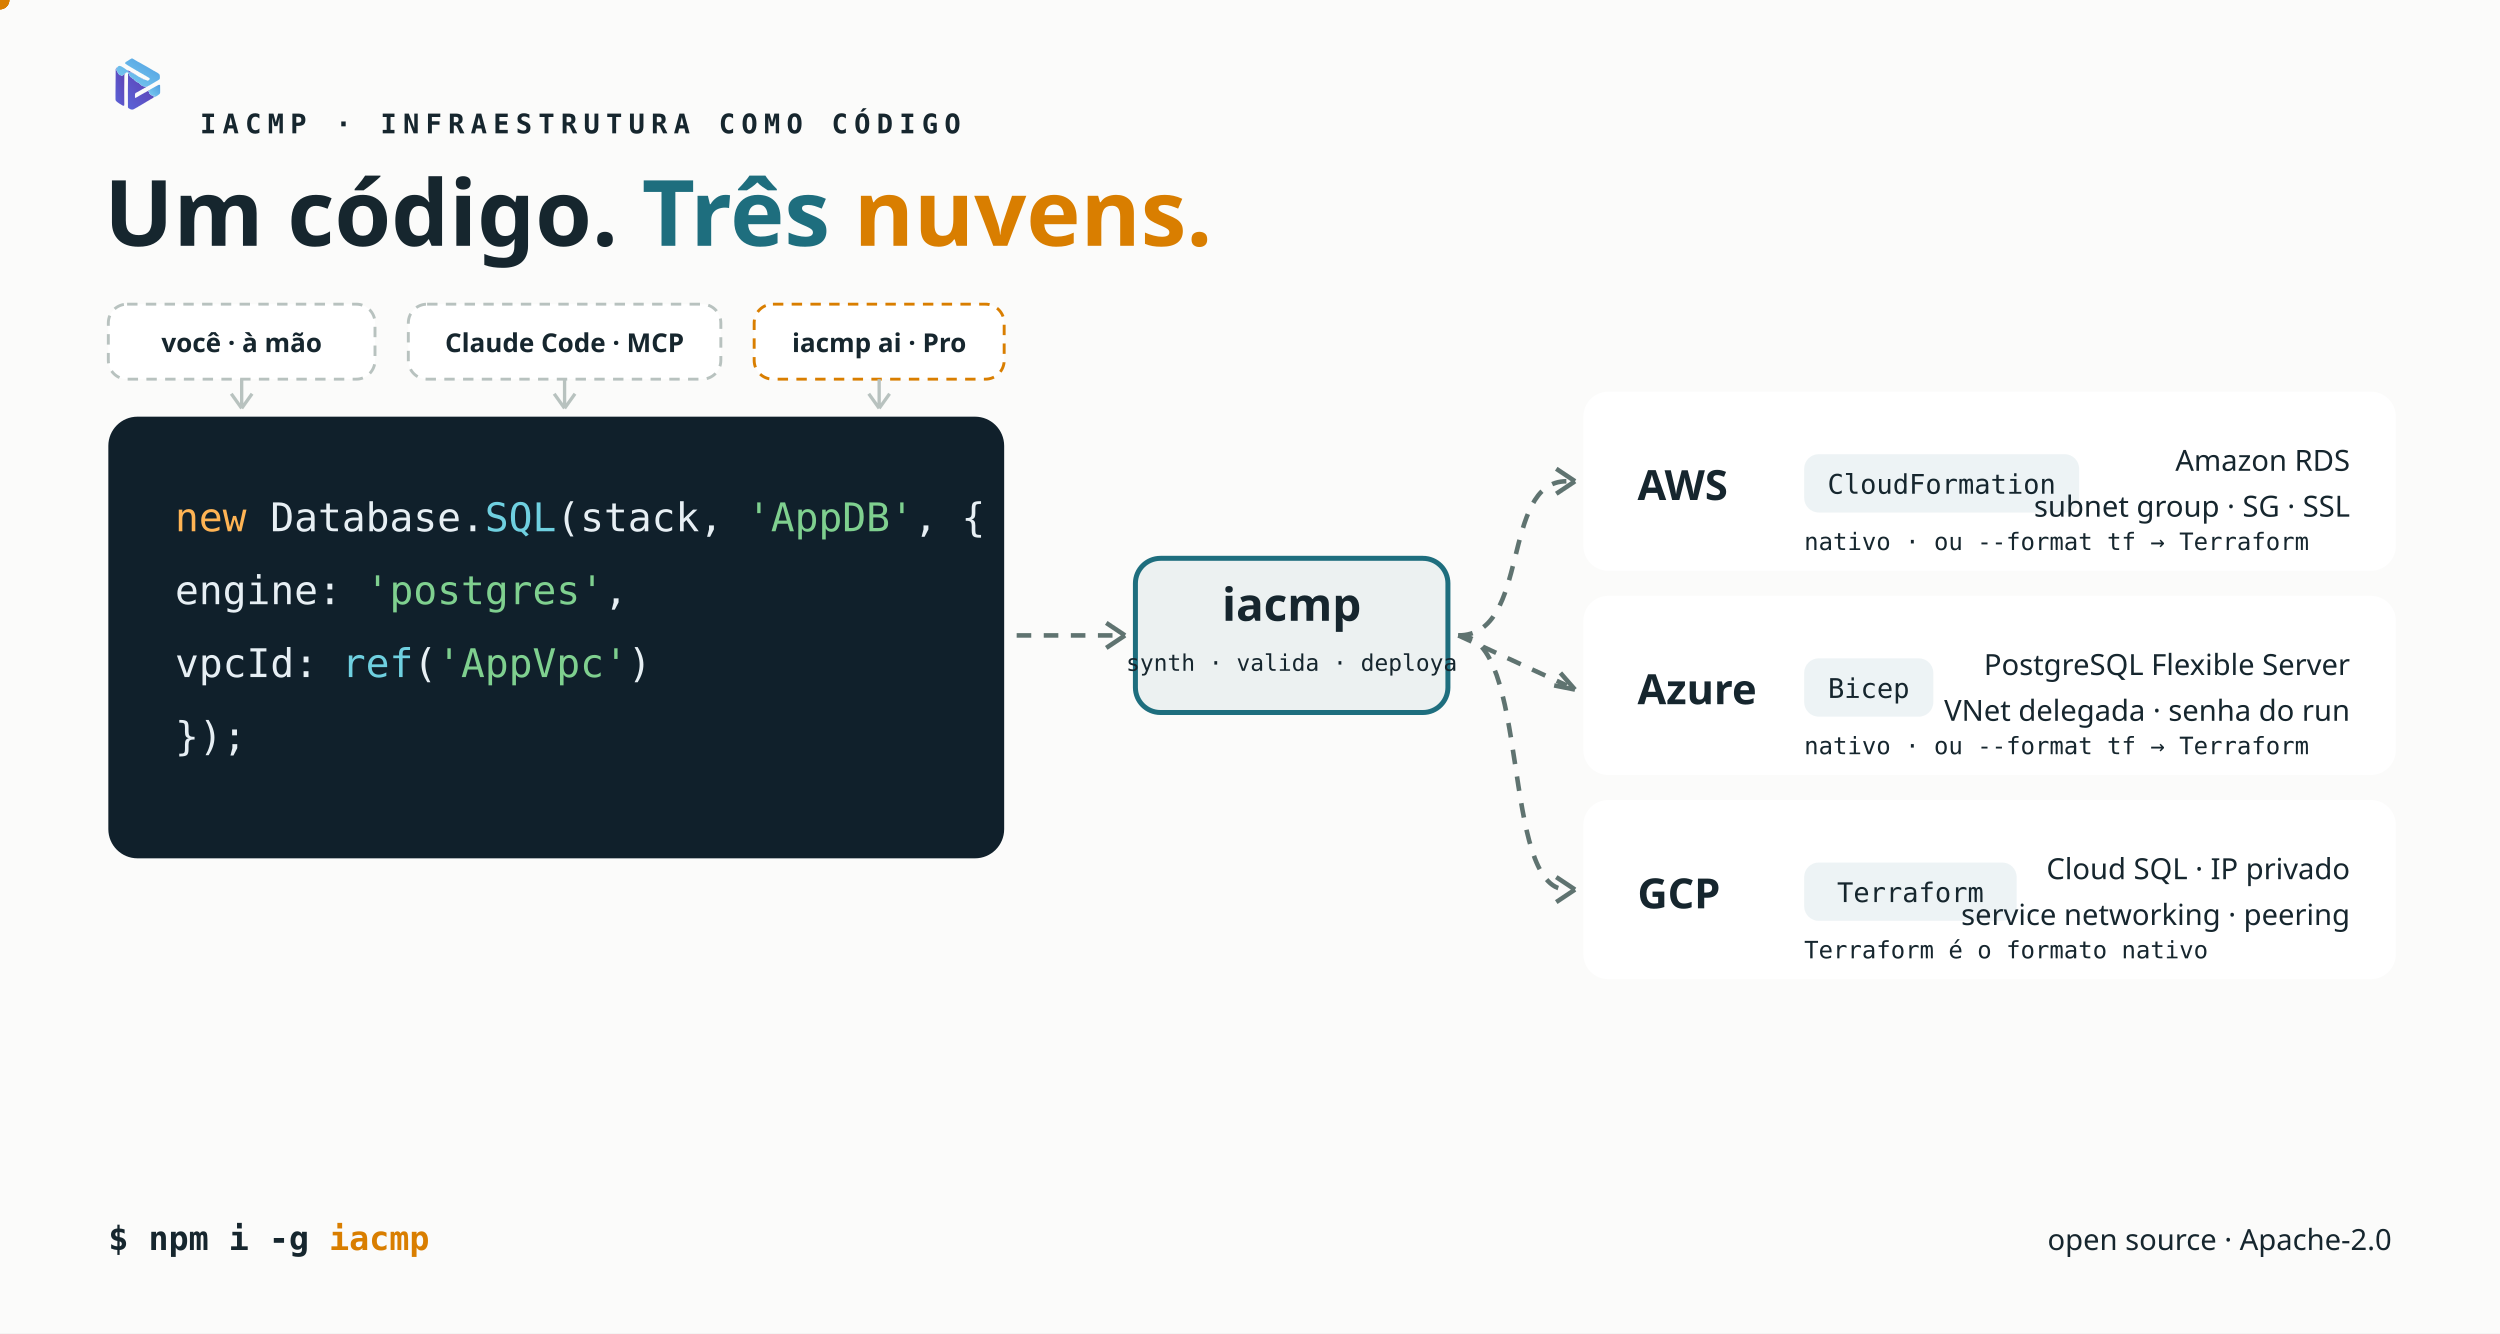
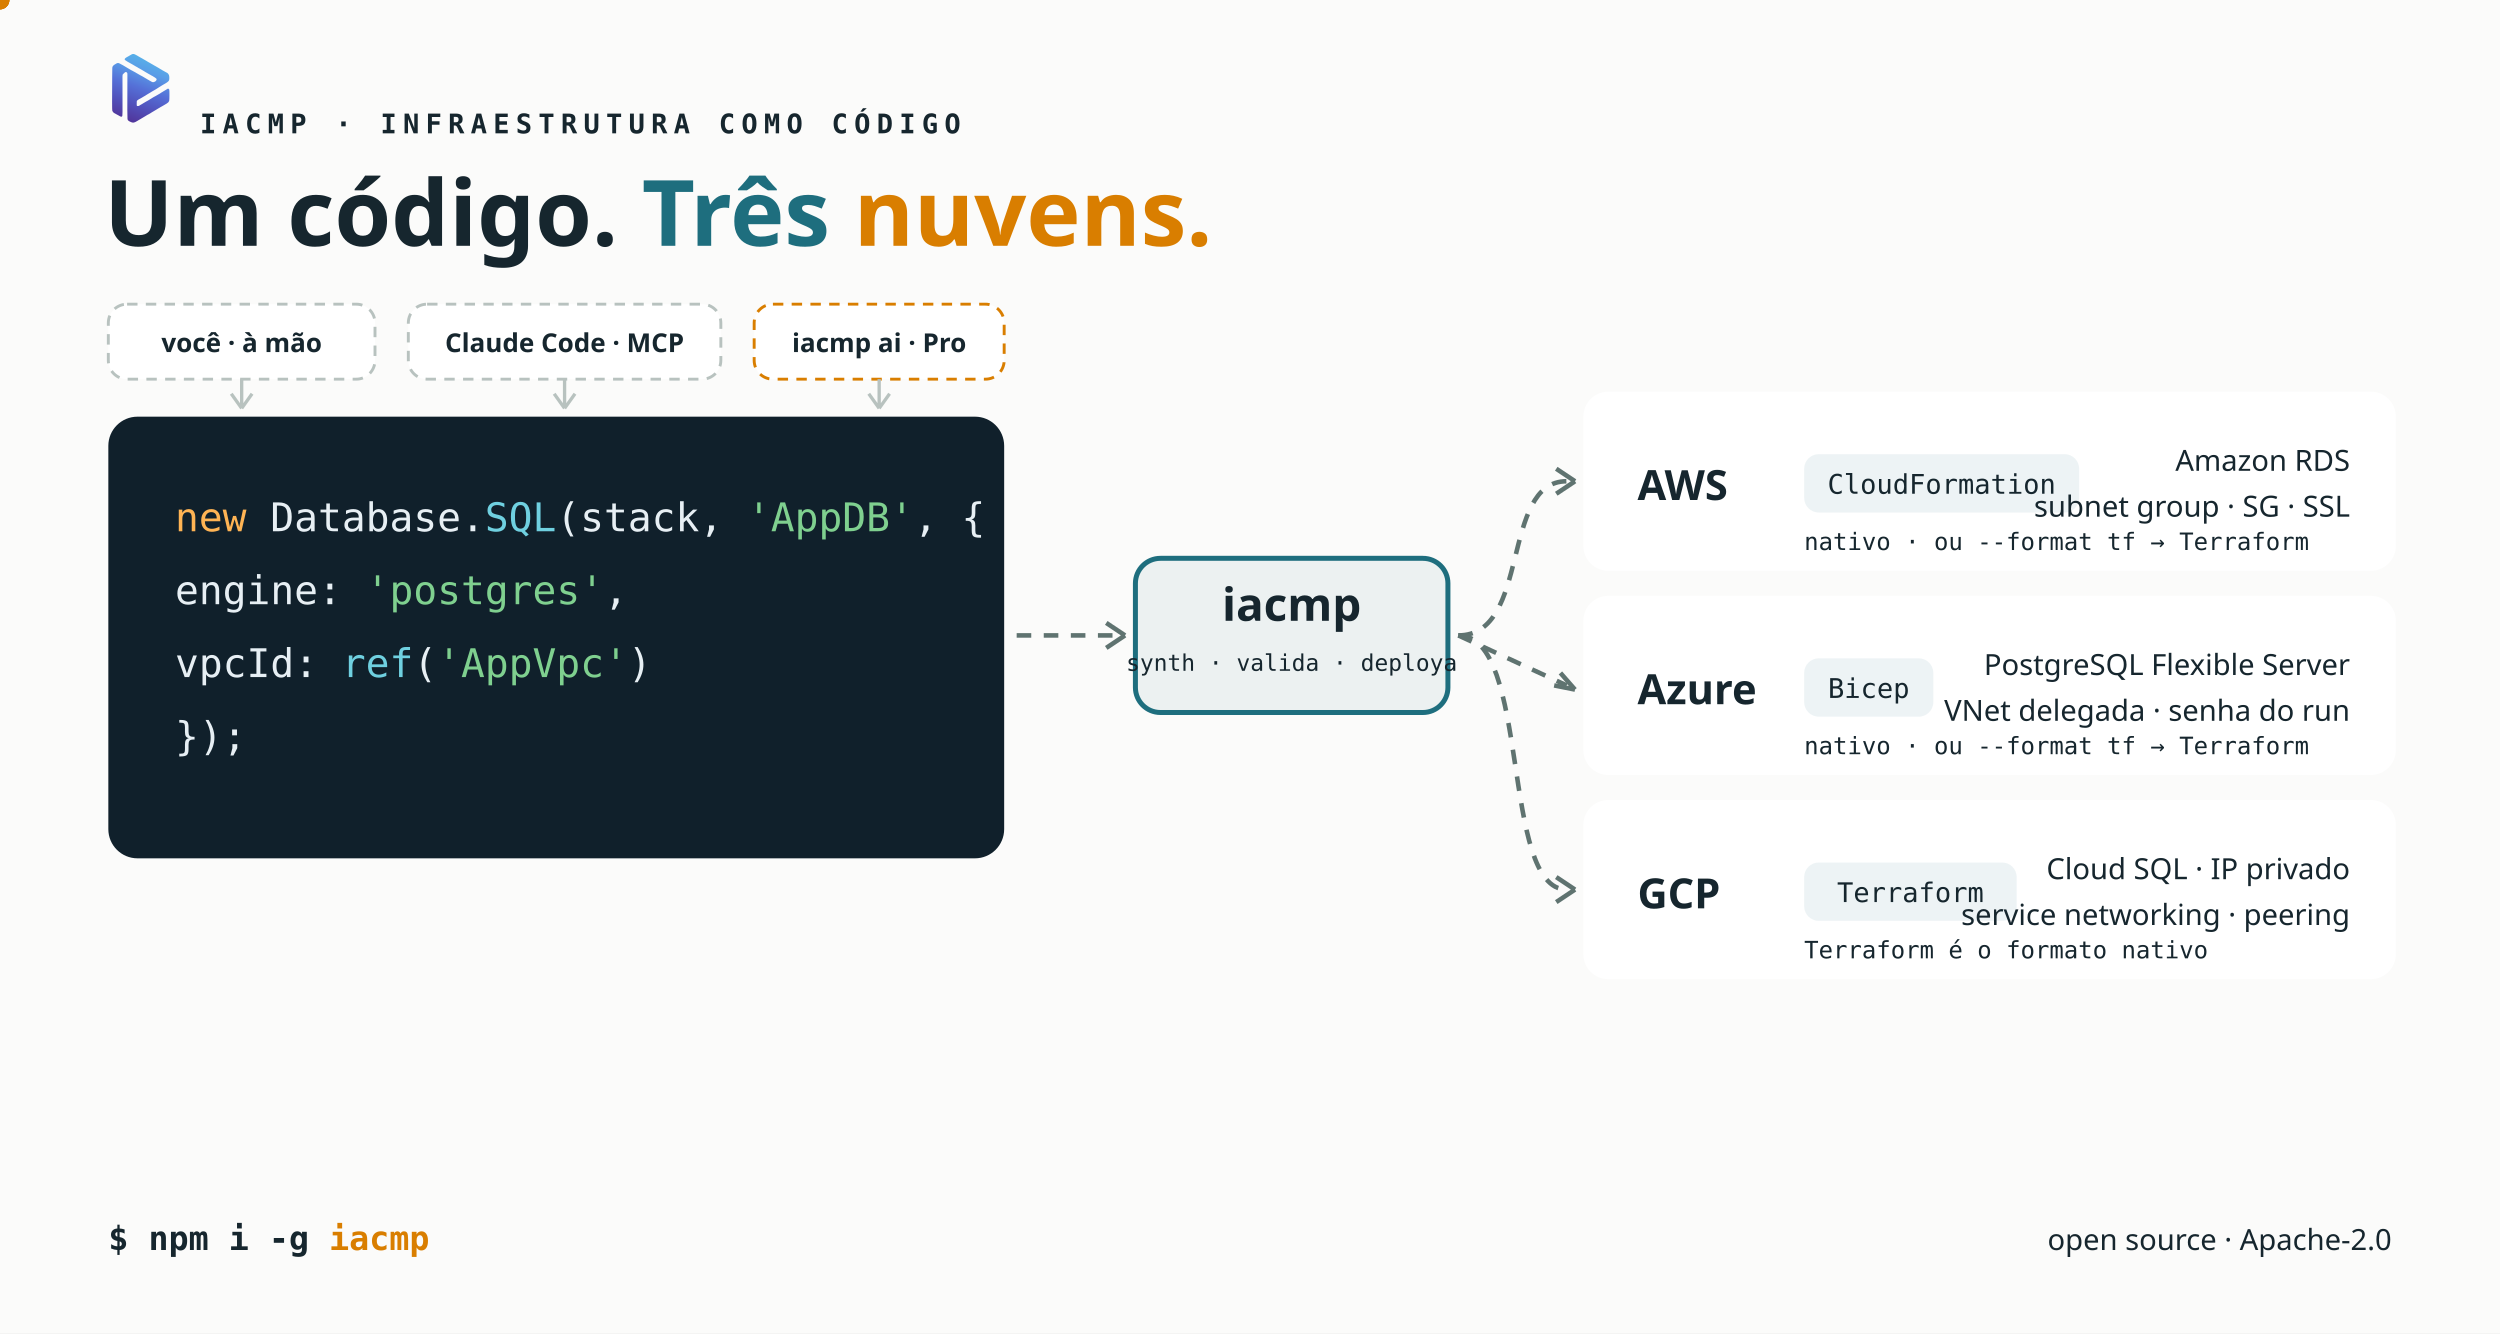
<svg xmlns="http://www.w3.org/2000/svg" viewBox="0 0 1200 640" font-family="'Avenir Next','Segoe UI',system-ui,sans-serif">
  <defs>
-     <linearGradient id="lgBack" x1="0" y1="0" x2="1" y2="1">
-       <stop offset="0" stop-color="#7FD0F2" />
-       <stop offset="1" stop-color="#4D9CE0" />
-     </linearGradient>
-     <linearGradient id="lgFront" x1="0" y1="0" x2="1" y2="1">
-       <stop offset="0" stop-color="#5A63D8" />
-       <stop offset="1" stop-color="#5F3DAE" />
+     <linearGradient id="lgMark" x1="0.65" y1="1" x2="0.35" y2="0">
+       <stop offset="0" stop-color="#56B8E9" />
+       <stop offset="0.25" stop-color="#599DE7" />
+       <stop offset="0.5" stop-color="#5570D7" />
+       <stop offset="0.75" stop-color="#5151BB" />
+       <stop offset="1" stop-color="#51359A" />
    </linearGradient>
  </defs>
  <style>
  .march { stroke-dasharray: 7 6; animation: march 1.5s linear infinite; }
  @keyframes march { to { stroke-dashoffset: -13; } }
  .pulse { fill: #D97E00; }
  .p1 { offset-path: path('M488 305 L 540 305'); animation: tr 3s linear infinite; }
  .p2 { offset-path: path('M700 305 C 735 305 720 231 756 231'); animation: tr 3s linear infinite .4s; }
  .p3 { offset-path: path('M700 305 L 756 329'); animation: tr 3s linear infinite .8s; }
  .p4 { offset-path: path('M700 305 C 735 305 720 427 756 427'); animation: tr 3s linear infinite 1.2s; }
  @keyframes tr { from { offset-distance: 0%; opacity: 0; } 15% { opacity: 1; } 85% { opacity: 1; } to { offset-distance: 100%; opacity: 0; } }
  .card { animation: glow 4.5s ease-in-out infinite; }
  .c2 { animation-delay: .7s; } .c3 { animation-delay: 1.4s; }
  @keyframes glow { 0%, 100% { stroke: #D8DDDB; } 30% { stroke: #1E6E7E; } }
  text { fill: #16262E; }
  .code { fill: #E7EFF4; }
  .mono { font-family: ui-monospace,'SF Mono',Menlo,Consolas,monospace; }
</style>
  <rect width="1200" height="640" fill="#FBFBFA" />
-   <g transform="translate(50,22) scale(0.30)">
+   <g transform="translate(52,24) scale(0.34)">
    <g transform="scale(0.151515)">
-       <g transform="translate(0,804) scale(0.1,-0.1)" fill="url(#lgFront)" stroke="none">
-         <path d="M1347 5755 c-20 -14 -37 -30 -37 -35 0 -5 -20 -32 -45 -59 -26 -31 -46 -64 -49 -83 -6 -40 -21 -1969 -21 -2718 0 -522 1 -547 20 -585 34 -70 196 -217 280 -254 27 -12 62 -37 78 -56 19 -23 48 -42 90 -57 34 -12 79 -38 100 -57 21 -19 67 -49 100 -66 34 -17 80 -42 102 -55 34 -19 48 -22 89 -16 69 11 81 43 71 191 -11 178 -6 2854 6 2980 15 153 37 205 106 256 30 23 51 44 47 47 -4 4 -9 1 -11 -6 -3 -6 -9 -10 -14 -6 -5 3 -9 0 -9 -6 0 -7 -7 -9 -16 -6 -14 5 -44 -14 -44 -29 0 -4 -6 -13 -12 -20 -25 -27 -33 -40 -46 -69 -10 -22 -16 -26 -22 -17 -6 10 -9 8 -15 -8 -3 -12 -11 -19 -16 -16 -5 4 -9 -1 -9 -10 0 -8 -8 -18 -17 -21 -34 -11 -68 -29 -87 -46 -11 -10 -31 -18 -45 -19 -24 0 -24 -1 -6 -9 17 -7 17 -9 3 -9 -10 -1 -18 -7 -19 -13 0 -7 -4 -4 -9 7 -5 11 -9 14 -9 8 -1 -21 -61 -16 -62 5 0 14 -2 14 -9 -3 -5 -11 -9 -15 -9 -9 -1 7 -10 14 -21 17 -12 3 -20 14 -20 26 0 18 -5 20 -60 16 -33 -2 -60 0 -60 6 0 5 -11 9 -25 9 -21 0 -25 5 -25 29 0 22 -6 30 -24 35 -14 3 -26 16 -30 31 -4 14 -11 25 -16 25 -6 0 -10 9 -10 20 0 11 -4 20 -9 20 -5 0 -13 9 -16 20 -3 11 -13 20 -21 20 -8 0 -14 7 -14 15 0 7 -6 18 -13 22 -12 8 -34 62 -42 102 -2 12 -15 32 -29 46 -14 14 -26 33 -26 41 0 8 -7 17 -15 20 -8 3 -17 22 -21 42 -4 21 -11 42 -16 48 -20 26 26 195 63 235 49 51 48 59 -4 24z" />
-         <path d="M2420 5484 c0 -18 50 -49 73 -45 4 0 7 -6 7 -14 0 -8 5 -15 10 -15 6 0 10 -7 10 -15 0 -8 4 -15 8 -15 7 0 12 -21 15 -67 0 -12 12 -27 24 -34 14 -7 21 -19 18 -26 -2 -8 0 -11 5 -8 6 3 11 -6 11 -22 1 -21 3 -23 6 -8 3 11 10 25 15 30 8 7 9 5 5 -7 -12 -33 90 -50 122 -19 10 9 26 11 55 6 23 -4 56 -7 74 -7 23 0 32 -4 33 -16 0 -14 2 -13 9 3 11 27 -13 47 -99 80 -38 14 -77 35 -87 46 -24 27 -85 58 -154 79 -31 9 -76 31 -99 48 -43 31 -61 39 -61 26z" />
-         <path d="M2930 5206 c0 -20 17 -29 23 -14 5 13 11 -18 7 -37 -1 -5 4 -5 11 2 13 13 35 7 62 -15 14 -13 17 -13 18 -1 0 8 5 2 11 -13 7 -20 17 -28 34 -28 16 0 24 -6 24 -17 0 -9 3 -13 7 -10 3 4 12 -2 20 -13 8 -11 20 -20 28 -20 8 0 29 -6 47 -14 48 -21 70 -29 96 -33 44 -7 13 15 -58 42 -40 15 -92 45 -120 69 -28 24 -67 48 -89 54 -21 7 -55 23 -75 37 -43 29 -46 30 -46 11z" />
-         <path d="M2524 5172 c-16 -10 -29 -3523 -14 -3607 16 -84 31 -102 117 -141 41 -19 90 -46 108 -60 96 -73 323 -77 405 -7 22 19 75 48 118 65 46 17 91 43 112 63 20 20 61 43 95 55 69 24 100 43 132 81 14 16 47 35 83 47 33 12 80 37 105 57 24 21 71 48 102 60 32 13 76 40 98 60 23 21 72 49 115 66 48 18 86 41 105 62 17 19 53 42 81 52 52 20 121 63 143 89 7 8 38 25 69 36 31 12 75 38 97 59 24 22 71 49 113 65 52 20 80 37 98 61 17 23 42 39 77 51 73 23 118 48 146 78 13 14 51 35 85 46 34 11 83 38 109 59 26 22 53 41 60 44 6 2 10 7 7 10 -5 5 -21 3 -85 -13 -42 -10 -64 0 -53 24 12 27 35 38 115 56 52 12 65 20 76 52 17 47 -127 65 -218 28 -50 -20 -85 -16 -85 11 0 12 -7 19 -20 19 -13 0 -20 7 -20 20 0 15 -7 20 -25 20 -15 0 -25 6 -25 14 0 8 -13 17 -30 21 -16 4 -32 15 -35 26 -4 10 -15 19 -26 19 -12 0 -19 7 -19 20 0 11 -7 20 -15 20 -8 0 -15 4 -15 9 0 5 -9 12 -19 16 -11 3 -23 15 -26 25 -4 11 -12 17 -21 13 -10 -4 -14 3 -14 26 0 17 4 31 9 31 20 0 42 54 44 105 1 29 -1 51 -5 48 -5 -2 -8 -14 -9 -26 0 -12 -3 -17 -5 -10 -5 11 -86 10 -121 -2 -10 -3 -10 3 0 28 8 18 16 30 20 27 4 -3 14 5 22 18 9 12 21 20 26 17 5 -4 9 1 9 9 0 8 6 19 13 23 8 4 16 16 20 25 10 27 -40 4 -83 -37 -23 -23 -61 -43 -108 -59 -48 -17 -89 -39 -119 -66 -25 -22 -50 -40 -54 -40 -28 0 -127 -48 -158 -76 -21 -18 -64 -43 -97 -55 -32 -12 -85 -41 -116 -65 -32 -23 -80 -50 -107 -59 -27 -9 -69 -33 -93 -54 -24 -21 -72 -49 -107 -62 -40 -15 -78 -38 -100 -61 -23 -23 -61 -46 -106 -63 -38 -14 -86 -38 -105 -54 -127 -101 -150 -75 -150 172 1 246 27 299 175 353 36 13 87 40 112 59 25 19 73 45 106 57 34 12 73 36 92 55 21 21 62 45 111 64 49 19 94 45 121 69 23 22 47 40 52 40 33 0 130 49 172 86 27 24 57 44 67 44 28 1 96 35 135 69 19 18 64 43 98 56 63 25 135 73 124 83 -3 3 -11 0 -17 -6 -7 -7 -22 -12 -35 -12 -13 0 -23 -4 -23 -9 0 -10 -39 -27 -52 -23 -5 1 -8 -2 -8 -8 0 -6 -3 -9 -7 -9 -5 1 -10 0 -13 -1 -43 -16 -150 -24 -150 -11 0 7 -4 10 -9 7 -5 -3 -14 1 -21 8 -12 16 -93 36 -140 36 -17 0 -30 5 -30 10 0 6 -13 10 -30 10 -16 0 -30 5 -30 10 0 6 -12 10 -26 10 -15 0 -38 12 -54 29 -16 16 -32 26 -35 23 -3 -3 -5 0 -5 7 0 20 -51 64 -107 93 -13 6 -23 17 -23 25 0 7 -9 13 -20 13 -13 0 -20 7 -20 20 0 16 -7 20 -35 20 -36 0 -41 9 -36 63 2 14 -6 17 -38 17 -34 0 -41 3 -41 20 0 11 -7 20 -15 20 -8 0 -15 5 -15 10 0 6 -13 10 -29 10 -20 0 -31 6 -34 18 -4 16 -5 16 -6 0 -2 -26 -19 -22 -24 5 -4 22 -4 22 -6 0 -1 -28 -21 -31 -21 -3 0 11 -4 20 -10 20 -5 0 -10 7 -10 15 0 8 -9 15 -20 15 -11 0 -20 5 -20 10 0 6 -9 10 -20 10 -11 0 -20 7 -20 15 0 8 -9 15 -19 15 -10 0 -21 7 -25 15 -3 8 -12 15 -21 15 -8 0 -15 7 -15 15 0 8 -9 15 -20 15 -13 0 -20 7 -20 20 0 13 -7 20 -20 20 -17 0 -20 7 -20 40 0 33 -3 40 -20 40 -11 0 -20 7 -20 15 0 11 -11 15 -40 15 -29 0 -40 4 -40 15 0 8 -9 15 -20 15 -11 0 -20 7 -20 15 0 8 -7 15 -15 15 -8 0 -19 9 -25 20 -6 11 -16 17 -25 14 -10 -4 -15 0 -15 15 0 14 -6 21 -20 21 -13 0 -20 7 -20 20 0 11 -4 20 -10 20 -5 0 -10 9 -10 20 0 17 -7 20 -50 20 -43 0 -50 3 -50 20 0 11 -4 20 -10 20 -5 0 -10 7 -10 16 0 8 -4 13 -9 9 -9 -5 -61 39 -61 52 0 3 -8 13 -18 22 -12 10 -26 53 -40 120 -24 117 -28 124 -48 97 -8 -11 -14 -14 -14 -8 0 7 -7 12 -15 12 -10 0 -15 10 -15 31 0 17 -4 28 -10 24 -9 -5 -15 15 -11 38 1 9 -1 9 -15 -1z" />
-         <path d="M3893 4657 c9 -8 17 -19 17 -26 0 -6 7 -11 15 -11 8 0 15 -7 15 -16 0 -8 5 -12 10 -9 6 3 13 -1 16 -9 3 -9 10 -13 15 -10 5 3 9 0 9 -5 0 -6 8 -11 18 -11 10 0 28 -7 40 -16 12 -8 32 -17 44 -19 13 -3 24 -9 26 -15 2 -5 17 -10 34 -10 44 0 20 24 -45 46 -74 24 -107 42 -147 79 -19 18 -46 36 -60 39 -23 6 -23 6 -7 -7z" />
-       </g>
-       <g transform="translate(0,804) scale(0.1,-0.1)" fill="url(#lgBack)" stroke="none">
-         <path d="M2899 6706 c-20 -7 -51 -24 -70 -39 -19 -14 -69 -42 -110 -61 -46 -20 -82 -44 -93 -60 -10 -17 -47 -41 -94 -62 -42 -19 -93 -50 -112 -69 -19 -18 -61 -43 -92 -55 -51 -19 -70 -32 -74 -50 -2 -12 -25 -66 -34 -82 -26 -45 1 -82 85 -119 28 -12 68 -40 90 -63 23 -23 59 -47 82 -55 24 -8 66 -34 93 -57 28 -24 77 -53 109 -64 36 -14 72 -36 93 -59 23 -24 57 -44 100 -59 38 -14 81 -38 106 -61 23 -21 67 -48 99 -59 32 -12 79 -39 106 -61 26 -22 70 -47 98 -56 31 -11 68 -33 93 -59 31 -30 61 -47 114 -64 54 -17 78 -31 100 -57 18 -23 50 -44 91 -60 35 -13 87 -42 115 -64 28 -22 77 -49 108 -61 32 -12 76 -36 98 -55 22 -18 71 -45 110 -60 43 -16 79 -38 92 -55 26 -31 59 -49 134 -74 32 -10 64 -31 87 -55 23 -25 56 -46 88 -56 27 -9 70 -34 94 -55 25 -22 72 -49 106 -61 117 -43 136 -179 34 -236 -22 -12 -57 -38 -77 -58 -48 -45 -72 -45 -165 5 -41 22 -79 37 -84 34 -5 -3 -9 -1 -9 5 0 5 -11 8 -25 6 -14 -1 -25 2 -25 6 0 5 -3 8 -7 7 -17 -4 -99 25 -116 40 -16 14 -19 14 -27 2 -7 -10 -10 -11 -10 -2 0 7 -15 12 -39 12 -22 0 -41 5 -43 10 -2 6 -13 12 -26 15 -12 2 -32 11 -44 19 -12 9 -30 16 -40 16 -10 0 -18 5 -18 11 0 5 -4 8 -9 5 -5 -3 -12 1 -15 10 -3 8 -10 12 -16 9 -5 -3 -10 1 -10 9 0 9 -7 16 -15 16 -8 0 -15 5 -15 11 0 13 -41 48 -56 49 -6 0 -17 7 -24 15 -7 8 -16 13 -20 10 -5 -3 -11 -1 -15 5 -4 6 -11 8 -16 5 -5 -4 -9 1 -9 9 0 11 -9 16 -29 16 -17 0 -31 6 -35 16 -4 10 -14 14 -26 11 -11 -3 -20 -2 -20 1 0 4 -23 20 -51 35 -28 16 -53 35 -56 43 -3 8 -16 14 -29 14 -17 0 -24 6 -24 20 0 15 -7 20 -25 20 -14 0 -25 5 -25 11 0 5 -4 8 -8 5 -5 -3 -14 3 -22 14 -7 10 -19 16 -25 14 -7 -3 -15 2 -19 11 -3 9 -10 13 -16 10 -5 -3 -10 1 -10 9 0 9 -9 17 -20 17 -28 2 -46 8 -108 35 -18 8 -39 14 -47 14 -8 0 -20 9 -28 20 -8 11 -17 17 -20 13 -4 -3 -7 1 -7 10 0 11 -8 17 -24 17 -17 0 -27 8 -34 28 -6 15 -11 21 -11 13 -1 -12 -4 -12 -18 1 -27 22 -49 28 -62 15 -7 -7 -12 -7 -11 -2 6 29 0 50 -10 35 -8 -12 -11 -11 -17 9 -6 23 -7 24 -14 5 -6 -15 -8 -16 -8 -2 -1 12 -10 16 -33 16 -18 0 -51 3 -74 7 -29 5 -45 3 -55 -6 -32 -31 -134 -14 -122 19 4 12 3 14 -5 7 -5 -5 -12 -19 -15 -30 -3 -15 -5 -13 -6 8 0 16 -5 25 -11 22 -5 -3 -7 0 -5 8 3 7 -4 19 -18 26 -12 7 -24 22 -24 34 -3 46 -8 67 -15 67 -4 0 -8 7 -8 15 0 8 -4 15 -10 15 -5 0 -10 7 -10 15 0 8 -3 14 -7 14 -20 -3 -34 3 -56 25 -14 14 -28 22 -31 19 -3 -4 -17 4 -31 17 -14 13 -25 20 -25 16 0 -4 -10 2 -22 14 -12 11 -25 20 -30 20 -4 0 -26 18 -47 40 -21 22 -59 49 -84 60 -25 11 -69 40 -98 65 -28 24 -65 47 -80 50 -16 4 -56 27 -88 51 -32 24 -66 44 -75 44 -9 0 -16 4 -16 8 0 5 -42 21 -94 36 -94 28 -94 28 -160 6 -37 -12 -72 -28 -80 -35 -7 -8 -16 -11 -20 -8 -3 4 -6 -2 -6 -13 0 -11 -8 -26 -17 -35 -97 -84 -182 -275 -145 -323 5 -6 12 -27 16 -48 4 -20 13 -39 21 -42 8 -3 15 -12 15 -20 0 -8 12 -27 26 -41 14 -14 27 -34 29 -46 8 -40 30 -94 42 -102 7 -4 13 -15 13 -22 0 -8 6 -15 14 -15 8 0 18 -9 21 -20 3 -11 11 -20 16 -20 5 0 9 -9 9 -20 0 -11 4 -20 10 -20 5 0 12 -11 16 -25 4 -15 16 -28 30 -31 18 -5 24 -13 24 -35 0 -24 4 -29 25 -29 14 0 25 -4 25 -9 0 -6 27 -8 60 -6 55 4 60 2 60 -16 0 -12 8 -23 20 -26 11 -3 20 -10 21 -17 0 -6 4 -2 9 9 7 17 9 17 9 3 1 -21 61 -26 62 -5 0 6 4 3 9 -8 5 -11 9 -14 9 -7 1 6 9 12 19 13 14 0 14 2 -3 9 -18 8 -18 9 6 9 14 1 34 9 45 19 19 17 53 35 87 46 9 3 17 13 17 21 0 9 4 14 9 10 5 -3 13 4 16 16 6 16 9 18 15 8 6 -9 12 -5 22 17 7 16 17 34 23 41 5 7 16 19 23 27 6 8 12 18 12 21 0 15 30 34 44 29 9 -3 16 -1 16 6 0 6 5 8 10 5 6 -3 10 -1 10 6 0 6 8 9 20 6 13 -3 20 0 20 9 0 8 5 14 10 14 6 0 24 10 39 21 26 19 33 20 65 9 19 -6 41 -8 47 -4 7 4 10 3 7 -2 -3 -5 -2 -18 3 -29 7 -19 8 -19 8 2 2 39 21 36 21 -2 0 -29 3 -36 15 -31 8 3 14 2 14 -2 -4 -22 2 -42 11 -37 6 4 10 -7 10 -24 0 -21 5 -31 15 -31 8 0 15 -5 15 -12 0 -6 6 -3 14 8 20 27 24 20 48 -97 14 -67 28 -110 40 -120 10 -9 18 -19 18 -22 0 -13 52 -57 61 -52 5 4 9 -1 9 -9 0 -9 5 -16 10 -16 6 0 10 -9 10 -20 0 -17 7 -20 50 -20 43 0 50 -3 50 -20 0 -11 5 -20 10 -20 6 0 10 -9 10 -20 0 -13 7 -20 20 -20 14 0 20 -7 20 -21 0 -15 5 -19 15 -15 9 3 19 -3 25 -14 6 -11 17 -20 25 -20 8 0 15 -7 15 -15 0 -8 9 -15 20 -15 11 0 20 -7 20 -15 0 -11 11 -15 40 -15 29 0 40 -4 40 -15 0 -8 9 -15 20 -15 17 0 20 -7 20 -40 0 -33 3 -40 20 -40 13 0 20 -7 20 -20 0 -13 7 -20 20 -20 11 0 20 -7 20 -15 0 -8 7 -15 15 -15 9 0 18 -7 21 -15 4 -8 15 -15 25 -15 10 0 19 -7 19 -15 0 -8 9 -15 20 -15 11 0 20 -4 20 -10 0 -5 9 -10 20 -10 11 0 20 -7 20 -15 0 -8 5 -15 10 -15 6 0 10 -9 10 -20 0 -27 18 -25 23 2 4 23 4 23 6 1 1 -27 18 -30 24 -5 4 16 5 16 6 0 1 -13 10 -18 31 -18 17 0 30 -4 30 -10 0 -5 7 -10 15 -10 8 0 15 -9 15 -20 0 -17 7 -20 41 -20 32 0 40 -3 38 -17 -5 -54 0 -63 36 -63 28 0 35 -4 35 -20 0 -13 7 -20 20 -20 11 0 20 -6 20 -13 0 -8 10 -19 23 -25 56 -29 107 -73 107 -93 0 -7 2 -10 5 -7 3 3 19 -7 35 -23 16 -17 39 -29 54 -29 14 0 26 -4 26 -10 0 -5 14 -10 30 -10 17 0 30 -4 30 -10 0 -5 13 -10 30 -10 47 0 128 -20 140 -36 7 -7 16 -11 21 -8 5 3 9 0 9 -7 0 -13 107 -5 150 11 3 1 8 2 13 1 4 0 7 3 7 9 0 6 3 9 8 8 13 -4 52 13 52 23 0 5 10 9 23 9 13 0 27 4 33 9 5 6 25 12 44 14 54 7 147 52 183 90 21 22 56 42 101 58 48 16 80 35 104 61 23 24 60 47 103 63 37 15 87 44 112 65 24 21 67 48 95 58 28 11 70 36 93 56 23 19 72 47 109 61 37 14 80 39 96 56 15 16 61 46 102 65 133 64 155 120 143 369 -9 173 -13 191 -66 231 -19 14 -44 42 -56 60 -14 23 -42 46 -82 66 -34 17 -81 46 -106 64 -24 19 -70 43 -102 55 -32 12 -76 37 -98 55 -38 33 -119 74 -146 74 -7 0 -35 19 -61 43 -29 26 -78 55 -119 71 -38 15 -83 40 -100 56 -16 16 -61 43 -98 60 -38 17 -91 48 -118 70 -27 21 -70 45 -96 54 -27 9 -67 34 -91 55 -28 26 -67 48 -109 62 -43 14 -81 36 -108 60 -25 23 -69 48 -112 64 -39 15 -90 42 -112 61 -22 20 -69 47 -103 61 -35 14 -82 41 -106 60 -23 19 -69 45 -102 58 -33 13 -79 38 -101 56 -36 29 -139 78 -164 79 -5 0 -30 18 -54 40 -28 25 -67 47 -109 61 -45 15 -80 35 -112 65 -25 23 -70 52 -99 63 -30 11 -70 33 -90 49 -68 54 -109 67 -162 48z" />
-         <path d="M5724 3902 c-21 -16 -70 -40 -108 -53 -41 -14 -84 -38 -108 -59 -25 -24 -64 -44 -111 -59 -51 -17 -82 -34 -108 -61 -23 -23 -58 -45 -91 -56 -59 -19 -88 -35 -135 -75 -17 -15 -60 -36 -95 -48 -37 -12 -78 -35 -98 -54 -19 -18 -54 -45 -77 -61 -24 -16 -43 -34 -43 -41 0 -7 -7 -15 -15 -19 -8 -3 -15 -13 -15 -21 0 -9 -4 -14 -9 -10 -5 3 -16 -3 -23 -13 -7 -11 -17 -19 -22 -18 -5 0 -15 -13 -23 -31 -10 -25 -10 -31 0 -28 35 12 116 13 121 2 2 -7 5 -2 5 10 1 12 4 24 9 26 4 3 6 -19 5 -48 -2 -51 -24 -105 -44 -105 -5 0 -9 -14 -9 -31 0 -23 4 -30 14 -26 9 4 17 -2 21 -13 3 -10 15 -22 26 -25 10 -4 19 -11 19 -16 0 -5 7 -9 15 -9 8 0 15 -9 15 -20 0 -13 7 -20 19 -20 11 0 22 -9 26 -19 3 -11 19 -22 35 -26 17 -4 30 -13 30 -21 0 -8 10 -14 25 -14 18 0 25 -5 25 -20 0 -13 7 -20 20 -20 13 0 20 -7 20 -19 0 -27 35 -31 85 -11 91 37 235 19 218 -28 -11 -32 -24 -40 -76 -52 -79 -18 -103 -29 -115 -55 -12 -25 30 -41 61 -23 8 4 31 9 51 10 20 2 38 8 40 14 2 7 16 9 30 7 15 -3 26 -1 26 6 0 6 9 11 19 11 11 0 22 4 26 9 3 6 14 8 25 6 10 -2 25 4 32 12 7 9 49 33 94 54 48 22 87 48 97 63 10 14 40 38 69 52 67 34 142 105 170 162 23 47 23 49 21 432 -1 212 -5 400 -8 418 -12 64 -113 82 -181 34z" />
+       <g transform="translate(0,720) scale(0.1,-0.1)" fill="url(#lgMark)" stroke="none">
+         <path d="M2175 6793 c-38 -20 -81 -44 -94 -54 -13 -11 -29 -19 -37 -19 -7 0 -25 -11 -41 -24 -15 -13 -48 -33 -73 -45 -86 -42 -128 -66 -146 -83 -11 -9 -35 -23 -54 -32 -104 -48 -210 -148 -210 -198 0 -45 67 -111 162 -159 22 -11 50 -29 61 -40 12 -10 26 -19 31 -19 6 -1 43 -21 81 -46 39 -24 95 -56 125 -70 30 -14 57 -30 60 -34 3 -4 30 -20 60 -34 69 -33 140 -74 160 -91 8 -7 32 -20 53 -28 20 -9 37 -20 37 -26 0 -5 20 -17 45 -26 25 -10 50 -24 56 -31 6 -7 34 -25 62 -39 29 -14 73 -38 98 -53 26 -15 70 -39 97 -54 28 -15 54 -33 57 -39 4 -6 27 -19 51 -30 24 -10 50 -23 57 -30 12 -11 59 -37 147 -80 25 -12 58 -32 73 -45 16 -13 35 -24 42 -24 7 0 26 -11 42 -24 15 -13 45 -31 65 -39 21 -9 47 -25 60 -36 12 -12 27 -21 34 -21 7 0 25 -11 41 -24 15 -13 48 -34 72 -47 23 -13 64 -36 90 -51 25 -15 66 -38 91 -50 26 -13 59 -33 74 -46 16 -12 34 -22 41 -22 7 0 29 -13 49 -29 20 -16 50 -32 66 -36 16 -3 34 -13 41 -22 7 -8 36 -26 64 -39 27 -14 77 -40 110 -59 33 -18 74 -40 90 -49 17 -8 39 -24 49 -35 11 -12 24 -21 30 -21 6 0 26 -10 45 -23 19 -12 49 -31 66 -42 122 -77 154 -120 140 -191 -11 -64 -96 -161 -155 -179 -14 -4 -41 -17 -60 -29 -52 -31 -172 -30 -217 2 -18 12 -47 28 -65 34 -18 6 -46 22 -61 35 -16 12 -34 23 -41 23 -8 0 -26 10 -42 22 -15 13 -48 33 -74 46 -97 50 -128 68 -145 82 -10 8 -35 24 -56 35 -121 64 -157 85 -168 99 -8 9 -19 16 -26 16 -7 0 -29 14 -50 30 -21 17 -43 30 -49 30 -7 0 -30 13 -52 29 -21 16 -50 32 -64 36 -14 4 -34 15 -45 25 -11 9 -39 24 -61 33 -23 9 -58 27 -79 41 -21 14 -41 26 -45 26 -5 0 -37 18 -71 40 -35 22 -87 52 -116 66 -28 13 -56 31 -62 38 -6 7 -31 21 -56 31 -25 9 -45 20 -45 25 0 4 -24 20 -52 34 -29 15 -75 40 -103 56 -27 16 -78 42 -111 59 -34 16 -64 34 -68 39 -3 6 -23 16 -44 23 -20 6 -46 19 -57 29 -11 9 -36 23 -55 30 -19 7 -44 21 -55 30 -11 10 -38 27 -60 39 -22 12 -65 37 -95 56 -30 19 -73 44 -95 55 -62 33 -129 73 -160 98 -15 12 -33 22 -40 22 -6 0 -29 13 -51 30 -21 16 -44 30 -51 30 -6 0 -24 11 -40 24 -15 13 -48 33 -73 45 -25 12 -72 37 -105 56 -33 18 -82 45 -110 59 -27 14 -57 30 -65 35 -165 101 -249 97 -418 -18 -51 -34 -107 -69 -134 -82 -49 -25 -118 -99 -150 -162 -33 -62 -33 -62 -39 -957 -15 -2024 -11 -3121 10 -3160 10 -19 28 -53 39 -75 31 -63 113 -139 170 -159 14 -5 41 -19 60 -32 19 -13 40 -24 47 -24 7 0 29 -13 50 -30 21 -16 46 -30 55 -30 9 0 34 -13 54 -29 20 -16 50 -32 66 -36 16 -3 34 -13 41 -22 7 -8 36 -26 64 -39 27 -14 73 -38 100 -54 71 -41 112 -40 165 8 48 43 51 190 40 2682 -5 1075 -4 1178 11 1201 28 42 174 187 220 219 77 52 156 31 207 -55 23 -40 23 -40 16 -1270 -10 -1897 -6 -2954 12 -3039 16 -77 59 -136 123 -170 20 -10 43 -24 51 -31 8 -7 30 -17 48 -23 18 -6 45 -20 60 -30 35 -24 190 -72 234 -72 54 0 189 39 228 65 19 13 52 31 72 39 20 9 40 21 43 26 4 6 31 22 60 34 29 13 55 29 59 35 4 6 26 20 49 31 45 23 113 62 168 97 18 13 38 23 43 23 4 0 21 11 38 25 16 14 35 25 42 25 7 0 30 13 51 30 20 16 46 32 58 36 12 4 35 17 50 30 16 13 34 24 41 24 7 0 30 14 51 30 21 17 44 30 51 30 7 0 26 11 42 25 17 14 46 32 64 40 19 7 40 20 47 28 6 8 26 21 44 28 18 7 46 23 63 36 17 13 37 23 45 23 8 0 30 10 48 23 45 29 115 70 169 98 23 13 42 27 42 31 0 5 24 19 53 32 28 12 58 30 66 39 7 10 19 17 25 17 7 0 28 11 47 26 19 14 52 34 74 45 58 29 130 72 152 90 10 9 28 20 40 23 12 4 38 20 58 36 21 17 43 30 50 30 7 0 19 7 26 17 8 9 34 25 59 36 25 11 58 30 73 43 16 13 35 24 42 24 7 0 26 11 42 24 15 13 44 31 63 40 19 9 60 32 90 51 30 19 75 44 100 55 25 12 52 28 61 36 17 15 73 47 146 84 23 11 45 25 49 31 3 6 27 20 53 31 25 10 55 27 66 37 11 10 32 25 46 32 98 53 167 123 194 198 7 20 20 50 29 68 25 49 29 973 4 1019 -50 91 -115 118 -174 72 -29 -24 -69 -50 -144 -93 -25 -14 -70 -41 -100 -60 -30 -19 -77 -46 -105 -61 -49 -26 -60 -33 -147 -92 -25 -18 -51 -32 -57 -32 -6 0 -20 -9 -31 -20 -10 -10 -37 -28 -58 -39 -21 -11 -44 -27 -51 -35 -8 -9 -19 -16 -26 -16 -7 0 -36 -16 -64 -35 -28 -19 -55 -35 -60 -35 -5 0 -22 -11 -38 -24 -15 -13 -45 -28 -65 -35 -20 -7 -42 -19 -50 -28 -7 -9 -31 -24 -53 -35 -22 -10 -71 -37 -110 -58 -38 -22 -89 -48 -111 -59 -23 -11 -45 -24 -48 -30 -4 -6 -26 -19 -49 -29 -23 -10 -48 -26 -56 -35 -7 -10 -19 -17 -25 -17 -13 0 -105 -56 -148 -89 -15 -12 -42 -28 -61 -36 -18 -7 -39 -20 -46 -28 -6 -8 -26 -21 -44 -28 -18 -7 -45 -23 -60 -36 -16 -13 -34 -23 -40 -23 -7 0 -28 -10 -46 -23 -54 -34 -122 -74 -166 -96 -22 -11 -55 -31 -74 -45 -19 -15 -40 -26 -47 -26 -7 0 -26 -11 -42 -25 -17 -14 -35 -25 -40 -25 -6 0 -24 -11 -40 -25 -16 -13 -49 -34 -73 -45 -24 -11 -69 -36 -99 -55 -30 -19 -71 -43 -90 -55 -19 -11 -47 -30 -62 -42 -22 -17 -44 -22 -110 -26 -129 -6 -123 -18 -123 248 0 223 0 223 60 277 33 30 78 64 100 75 91 45 144 74 158 86 16 14 63 40 155 87 29 15 55 31 58 36 2 5 24 18 47 29 45 23 113 62 168 97 18 13 39 23 45 23 6 0 21 11 34 25 13 14 29 25 36 25 7 0 26 11 42 25 17 14 46 32 64 40 19 7 40 20 47 28 6 8 26 21 44 28 18 7 40 19 50 28 23 19 97 63 154 91 23 11 45 25 48 31 4 5 32 23 63 40 99 53 144 79 170 99 13 11 30 20 38 20 7 0 26 11 42 25 17 14 34 25 39 25 5 0 32 15 60 33 28 17 66 41 85 52 18 11 47 29 64 40 41 27 86 56 125 80 31 19 55 35 126 80 18 11 44 28 60 37 15 10 71 45 123 78 52 33 115 70 140 83 26 12 59 32 74 45 16 12 34 22 41 22 6 0 29 13 51 30 21 16 44 30 51 30 6 0 25 11 41 25 17 14 45 32 64 39 18 8 42 24 52 35 11 12 23 21 29 21 23 0 129 106 157 157 45 84 46 379 2 495 -45 117 -133 212 -230 249 -14 5 -36 18 -51 28 -14 10 -37 22 -51 26 -14 4 -34 16 -45 26 -11 10 -38 25 -60 34 -22 10 -49 25 -60 35 -11 10 -37 23 -57 29 -20 7 -42 19 -50 28 -7 9 -31 24 -53 35 -22 10 -65 34 -95 53 -30 19 -73 44 -95 56 -22 12 -53 32 -68 45 -16 13 -34 24 -40 24 -7 0 -30 14 -51 30 -22 17 -45 30 -52 30 -7 0 -25 10 -41 23 -15 13 -44 29 -63 37 -19 8 -48 24 -63 37 -16 13 -34 23 -41 23 -8 0 -26 10 -41 22 -30 23 -83 53 -160 91 -28 14 -57 32 -64 40 -7 9 -25 19 -41 22 -16 4 -46 20 -66 36 -20 16 -41 29 -47 29 -6 0 -24 11 -41 24 -17 13 -42 27 -55 31 -14 4 -42 20 -64 36 -22 16 -46 29 -53 29 -7 0 -25 10 -41 23 -15 13 -42 29 -60 36 -18 7 -37 19 -44 27 -6 7 -34 25 -62 39 -94 48 -133 70 -162 93 -15 12 -33 22 -41 22 -7 0 -25 11 -41 24 -15 13 -48 33 -73 45 -56 27 -100 52 -148 83 -54 34 -90 55 -149 82 -28 14 -54 30 -57 35 -4 6 -28 20 -54 31 -25 11 -49 25 -52 29 -3 5 -29 21 -59 37 -29 16 -74 41 -100 56 -215 124 -306 139 -436 71z" />
      </g>
    </g>
  </g>
  <text x="96" y="64" class="mono" font-size="13" letter-spacing="3" font-weight="600" fill="#1E6E7E">IACMP · INFRAESTRUTURA COMO CÓDIGO</text>
  <text x="50" y="118" font-size="44" font-weight="700">Um código. <tspan fill="#1E6E7E">Três</tspan>
    <tspan fill="#D97E00">nuvens.</tspan>
  </text>
  <g font-size="12.5" font-weight="600">
    <rect x="52" y="146" width="128" height="36" rx="9" fill="#fff" stroke="#B8C2BF" stroke-width="1.4" stroke-dasharray="5 4" />
    <text x="116" y="169" text-anchor="middle" fill="#44555C">você · à mão</text>
    <rect x="196" y="146" width="150" height="36" rx="9" fill="#fff" stroke="#B8C2BF" stroke-width="1.4" stroke-dasharray="5 4" />
    <text x="271" y="169" text-anchor="middle" fill="#44555C">Claude Code · MCP</text>
    <rect x="362" y="146" width="120" height="36" rx="9" fill="#fff" stroke="#D97E00" stroke-width="1.4" stroke-dasharray="5 4" />
    <text x="422" y="169" text-anchor="middle" fill="#44555C">iacmp ai · Pro</text>
  </g>
  <g stroke="#B8C2BF" stroke-width="1.6" fill="none">
    <path d="M116 182 v 14 M116 196 l -5 -7 M116 196 l 5 -7" />
    <path d="M271 182 v 14 M271 196 l -5 -7 M271 196 l 5 -7" />
    <path d="M422 182 v 14 M422 196 l -5 -7 M422 196 l 5 -7" />
  </g>
  <rect x="52" y="200" width="430" height="212" rx="14" fill="#10202B" />
  <text x="84" y="255" class="mono code" font-size="19">
    <tspan fill="#FFB454">new</tspan> Database.<tspan fill="#6FD0E0">SQL</tspan>(stack, <tspan fill="#7FD08F">'AppDB'</tspan>, {</text>
  <text x="84" y="290" class="mono code" font-size="19">  engine: <tspan fill="#7FD08F">'postgres'</tspan>,</text>
  <text x="84" y="325" class="mono code" font-size="19">  vpcId: <tspan fill="#6FD0E0">ref</tspan>(<tspan fill="#7FD08F">'AppVpc'</tspan>)</text>
  <text x="84" y="360" class="mono code" font-size="19">});</text>
  <rect x="545" y="268" width="150" height="74" rx="12" fill="rgba(30,110,126,.07)" stroke="#1E6E7E" stroke-width="2.4" />
  <text x="620" y="298" font-size="22" font-weight="700" fill="#1E6E7E" text-anchor="middle">iacmp</text>
  <text x="620" y="322" class="mono" font-size="11" fill="#44555C" text-anchor="middle">synth · valida · deploya</text>
  <g stroke="#5F7370" stroke-width="2.2" fill="none">
    <path class="march" d="M488 305 L 536 305" />
    <path d="M540 305 l -9 -6 M540 305 l -9 6" />
    <path class="march" d="M700 305 C 735 305 720 231 752 231" />
    <path d="M756 231 l -9 -6 M756 231 l -9 6" />
    <path class="march" d="M700 305 L 752 329" />
    <path d="M756 331 l -10 -2 M756 331 l -7 -8" />
    <path class="march" d="M700 305 C 735 305 720 427 752 427" />
    <path d="M756 427 l -9 -6 M756 427 l -9 6" />
  </g>
  <circle class="pulse p1" r="4.5" />
  <circle class="pulse p2" r="4.5" />
  <circle class="pulse p3" r="4.5" />
  <circle class="pulse p4" r="4.5" />
  <g>
    <rect class="card" x="760" y="188" width="390" height="86" rx="12" fill="#fff" stroke-width="1.8" />
    <text x="786" y="240" font-size="20" font-weight="700">AWS</text>
    <rect x="866" y="218" width="132" height="28" rx="7" fill="rgba(30,110,126,.08)" />
    <text x="932" y="237" class="mono" font-size="13" fill="#1E6E7E" text-anchor="middle">CloudFormation</text>
    <text x="1128" y="226" font-size="14" fill="#44555C" text-anchor="end">Amazon RDS</text>
    <text x="1128" y="248" font-size="14" fill="#44555C" text-anchor="end">subnet group · SG · SSL</text>
    <text x="866" y="264" class="mono" font-size="11.5" fill="#6E7F7B">nativo · ou --format tf → Terraform</text>
  </g>
  <g>
    <rect class="card c2" x="760" y="286" width="390" height="86" rx="12" fill="#fff" stroke-width="1.8" />
    <text x="786" y="338" font-size="20" font-weight="700">Azure</text>
    <rect x="866" y="316" width="62" height="28" rx="7" fill="rgba(30,110,126,.08)" />
    <text x="897" y="335" class="mono" font-size="13" fill="#1E6E7E" text-anchor="middle">Bicep</text>
    <text x="1128" y="324" font-size="14" fill="#44555C" text-anchor="end">PostgreSQL Flexible Server</text>
    <text x="1128" y="346" font-size="14" fill="#44555C" text-anchor="end">VNet delegada · senha do run</text>
    <text x="866" y="362" class="mono" font-size="11.5" fill="#6E7F7B">nativo · ou --format tf → Terraform</text>
  </g>
  <g>
    <rect class="card c3" x="760" y="384" width="390" height="86" rx="12" fill="#fff" stroke-width="1.8" />
    <text x="786" y="436" font-size="20" font-weight="700">GCP</text>
    <rect x="866" y="414" width="102" height="28" rx="7" fill="rgba(30,110,126,.08)" />
    <text x="917" y="433" class="mono" font-size="13" fill="#1E6E7E" text-anchor="middle">Terraform</text>
    <text x="1128" y="422" font-size="14" fill="#44555C" text-anchor="end">Cloud SQL · IP privado</text>
    <text x="1128" y="444" font-size="14" fill="#44555C" text-anchor="end">service networking · peering</text>
    <text x="866" y="460" class="mono" font-size="11.5" fill="#6E7F7B">Terraform é o formato nativo</text>
  </g>
  <text x="52" y="600" class="mono" font-size="16" font-weight="600">$ npm i -g <tspan fill="#D97E00" font-weight="700">iacmp</tspan>
  </text>
  <text x="1148" y="600" font-size="14" fill="#6E7F7B" text-anchor="end">open source · Apache-2.0</text>
</svg>
